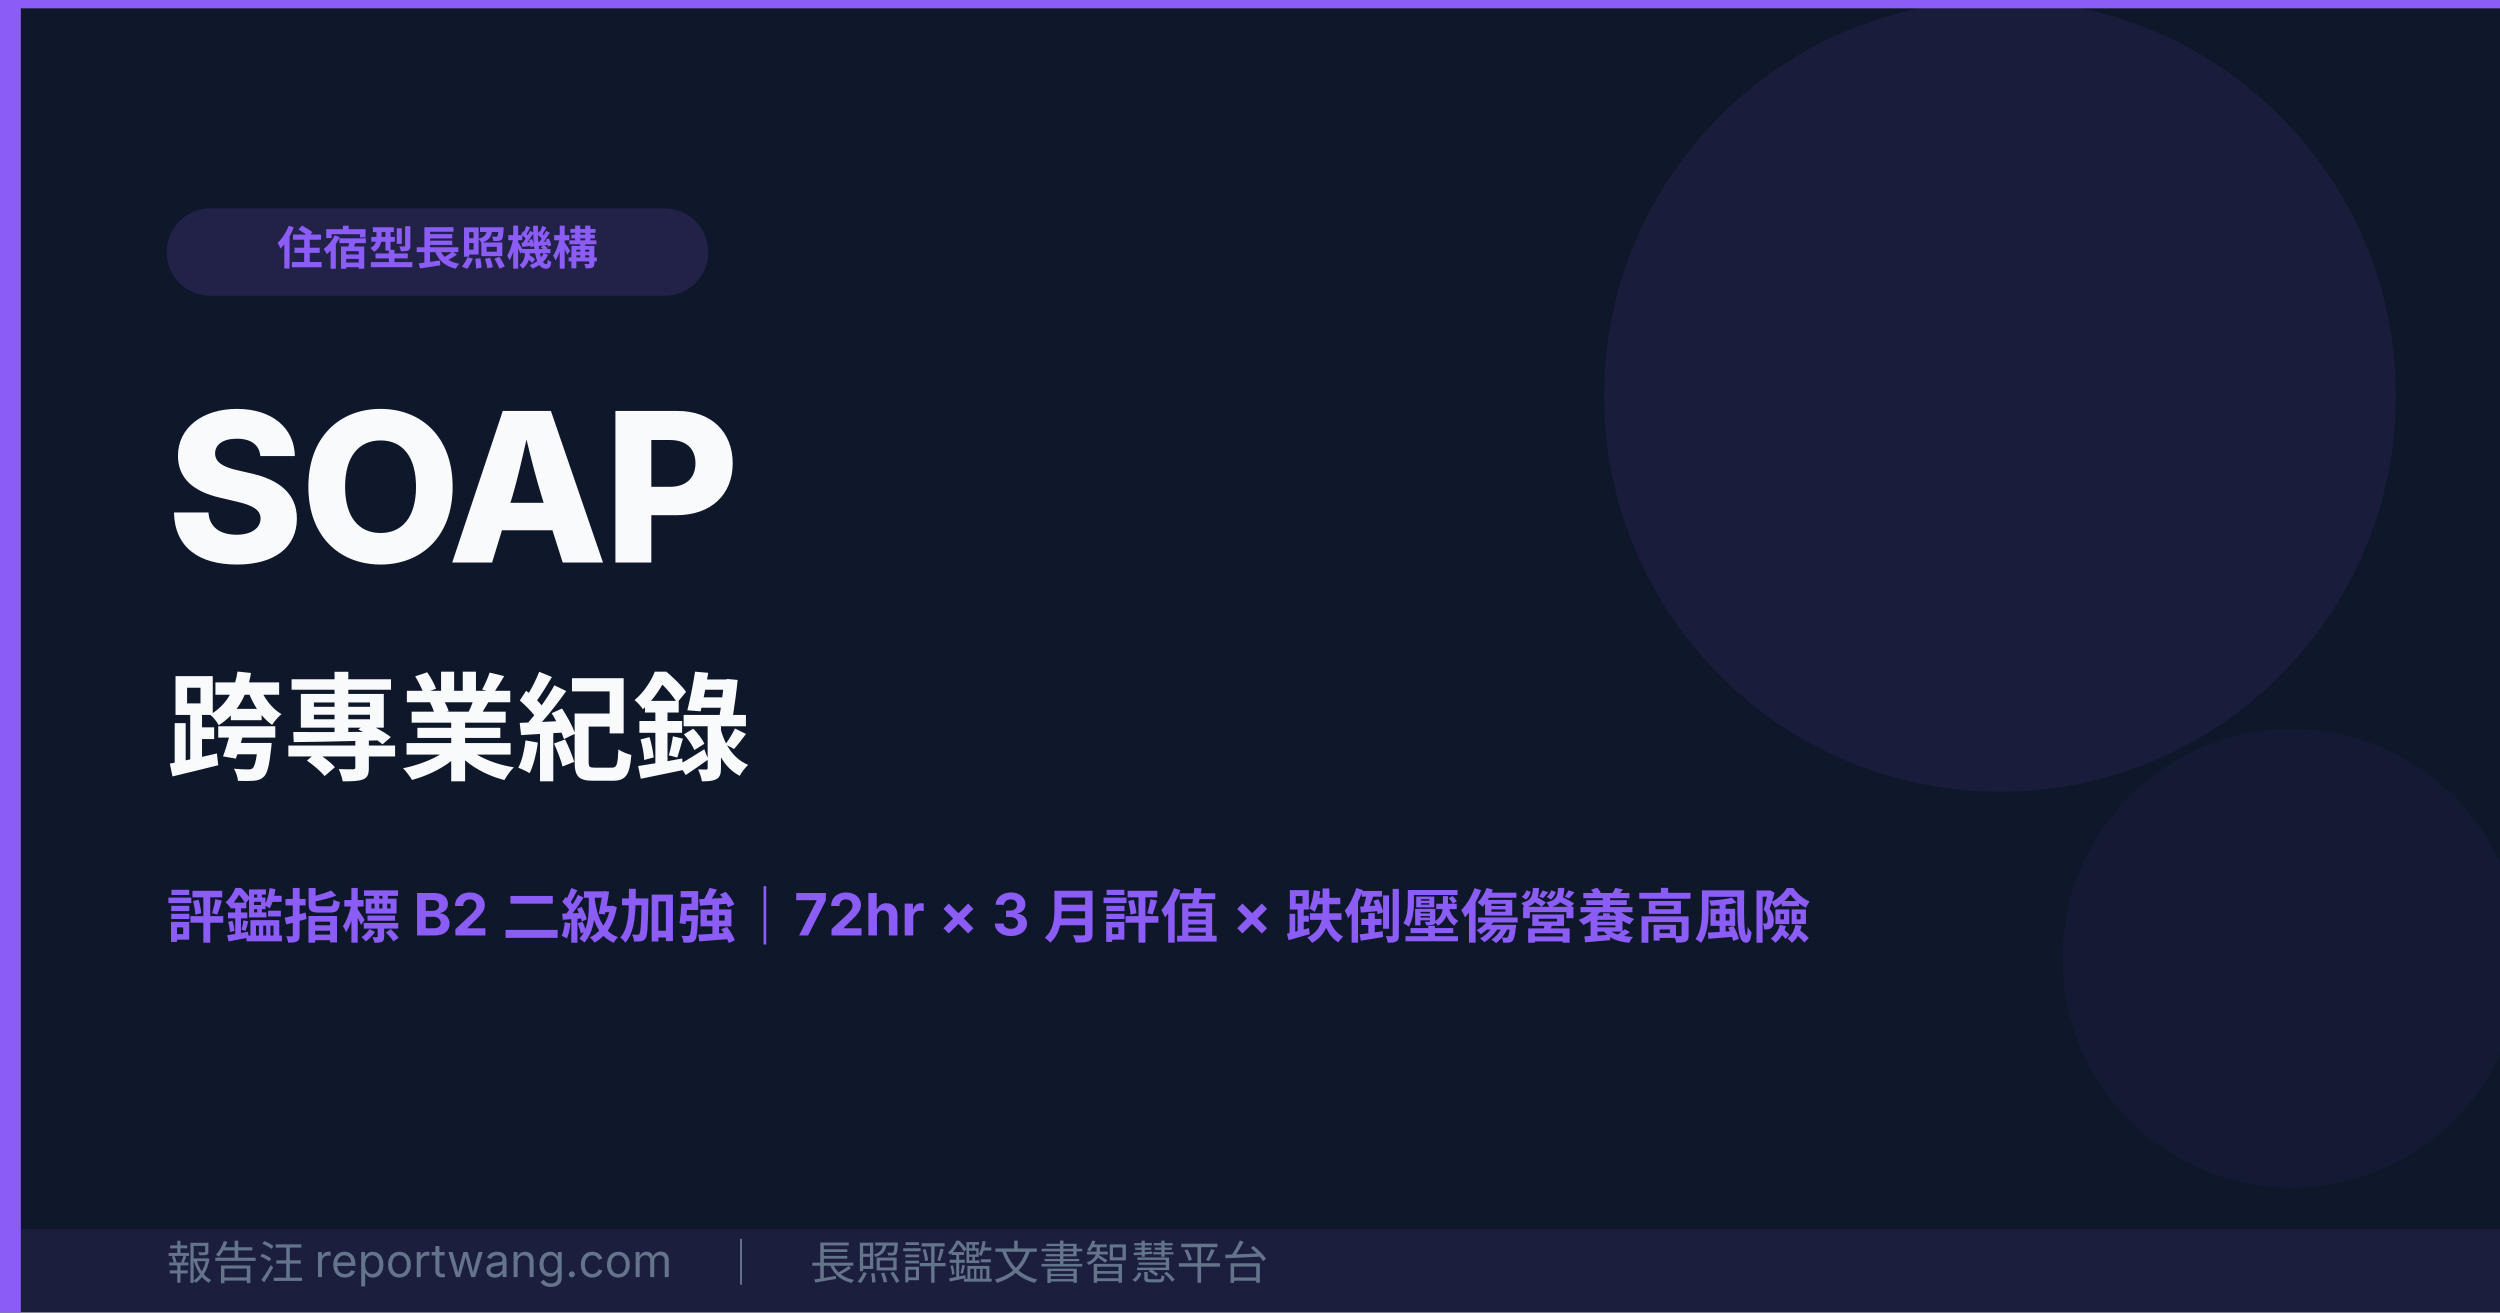
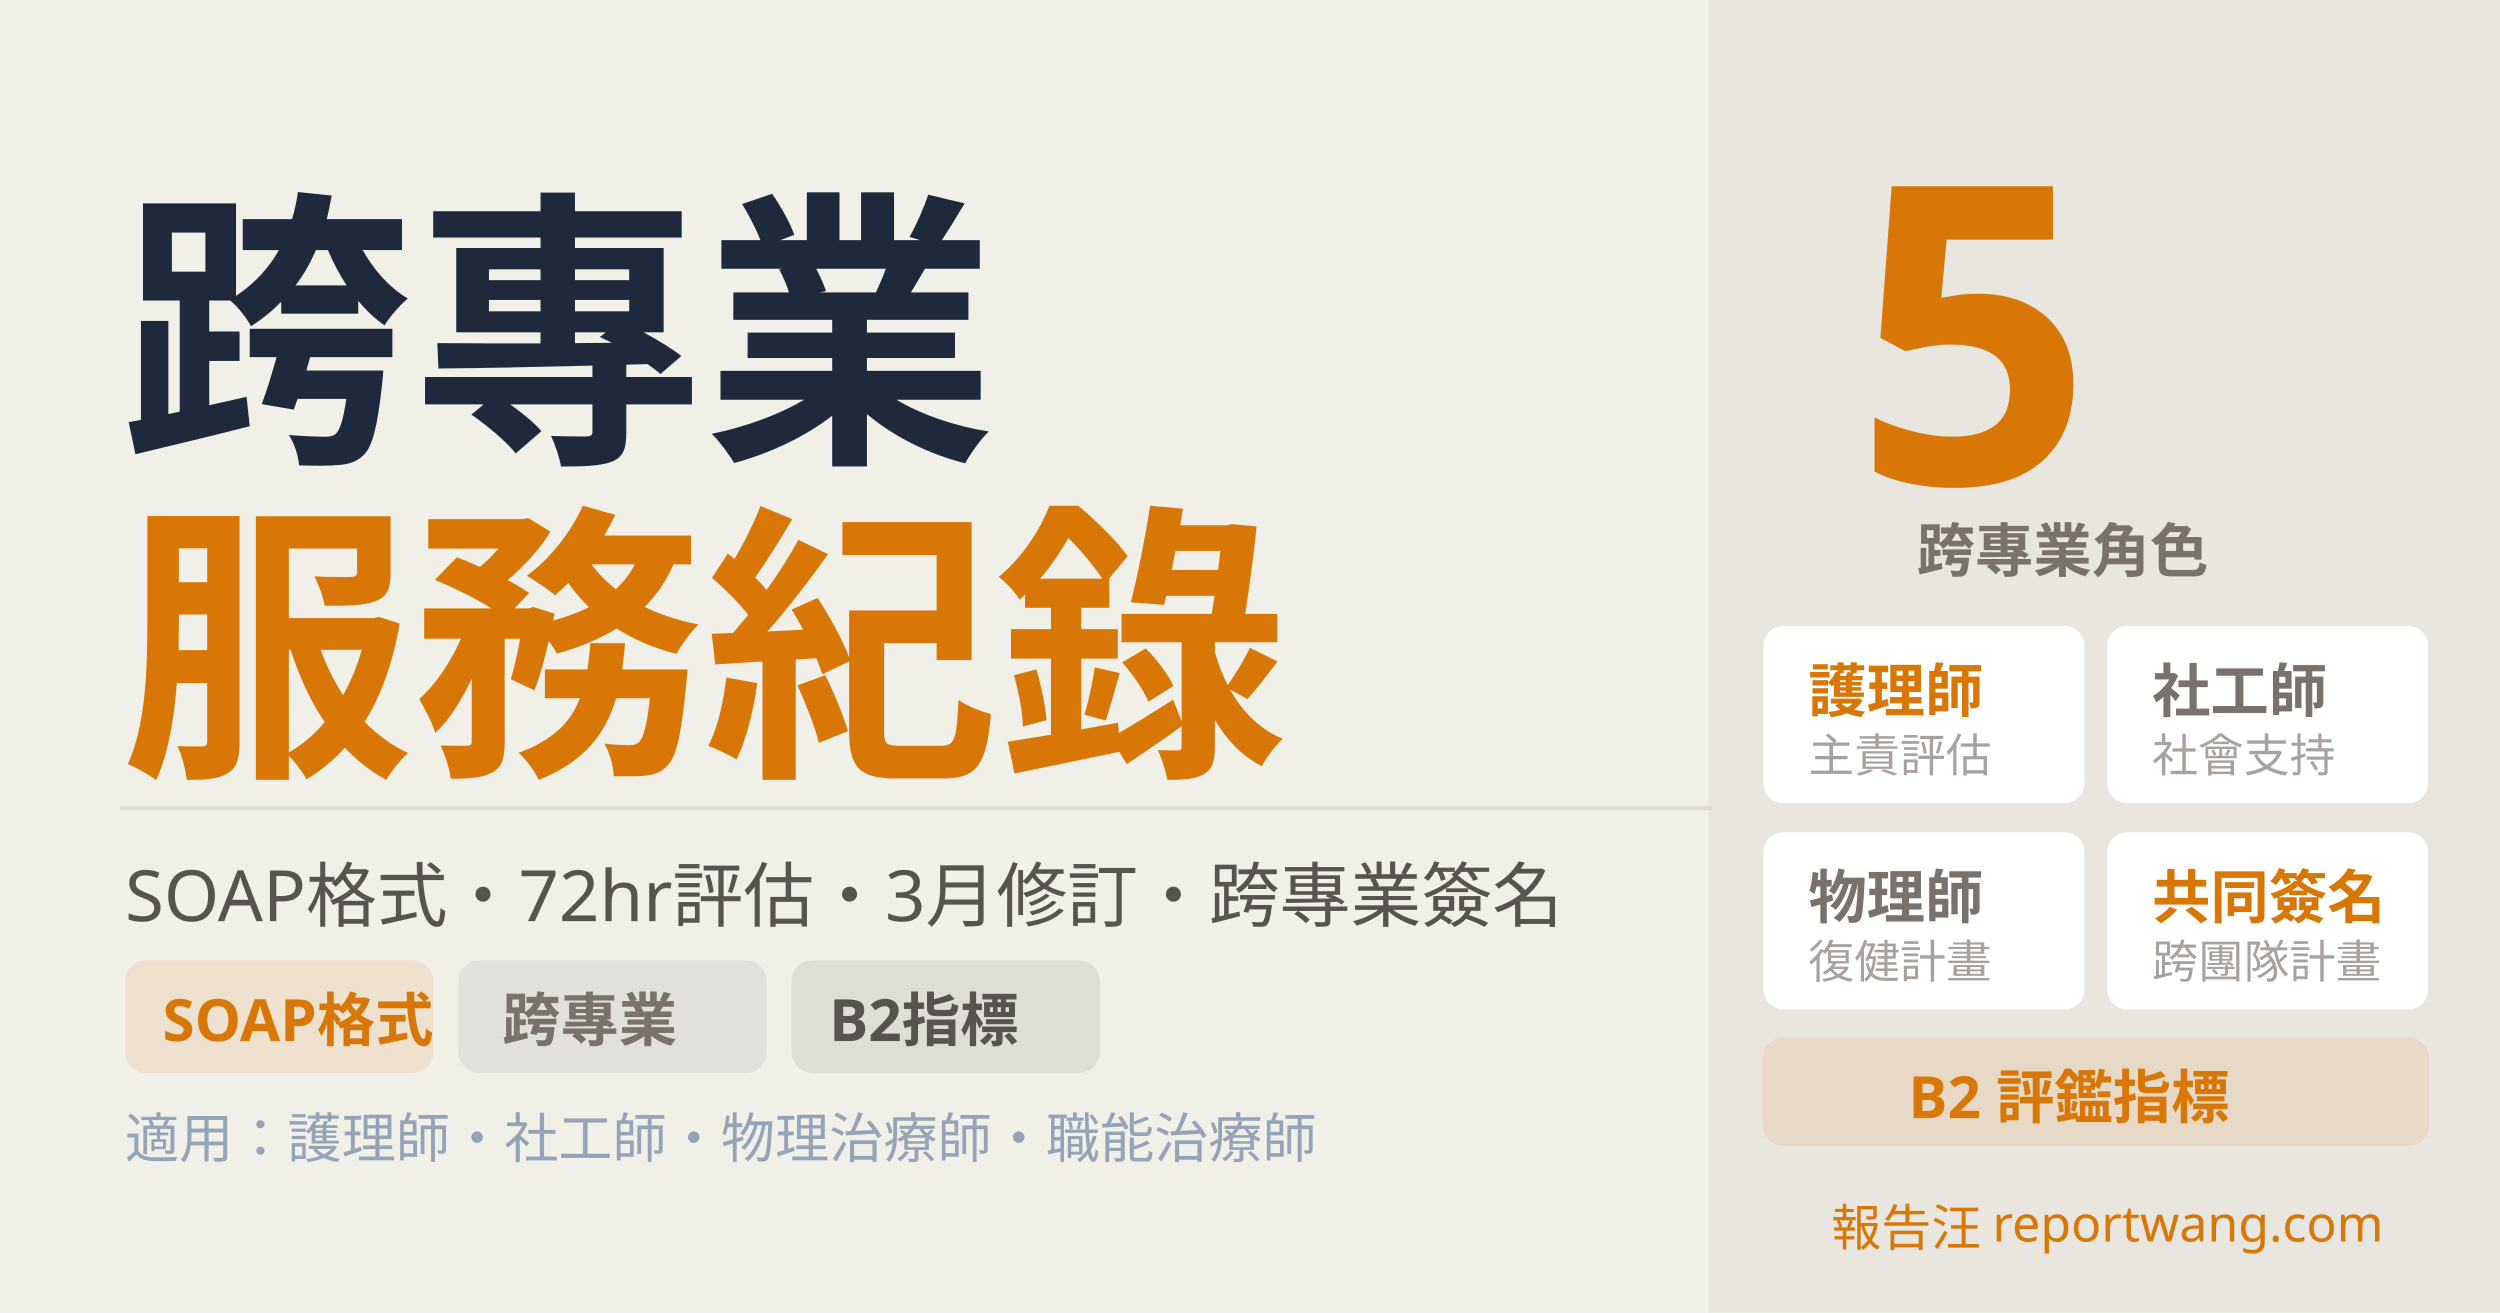
- <svg xmlns="http://www.w3.org/2000/svg" width="1200" height="630" viewBox="0 0 1200 630">
-   <rect width="1200" height="630" fill="#0f172a" />
-   <rect x="0" y="0" width="10" height="630" fill="#8b5cf6" />
-   <rect x="0" y="0" width="1200" height="4" fill="#8b5cf6" />
-   <circle cx="960" cy="190" r="190" fill="#8b5cf6" opacity="0.08" />
-   <circle cx="1100" cy="460" r="110" fill="#8b5cf6" opacity="0.05" />
-   <rect x="80" y="100" width="260" height="42" rx="21" fill="#8b5cf6" opacity="0.15" />
-   <text x="210" y="127" text-anchor="middle" font-family="system-ui,-apple-system,sans-serif" font-size="22" fill="#8b5cf6" font-weight="600">住宿型長照機構</text>
-   <text x="80" y="270" font-family="system-ui,-apple-system,sans-serif" font-size="100" fill="#f8fafc" font-weight="800" letter-spacing="-2">SOAP</text>
-   <text x="80" y="370" font-family="system-ui,-apple-system,sans-serif" font-size="56" fill="#f8fafc" font-weight="700">跨專業紀錄</text>
-   <text x="80" y="450" font-family="system-ui,-apple-system,sans-serif" font-size="28" fill="#8b5cf6" font-weight="700">評鑑指標 B2 二級加強｜72hr × 3 月評值 × 跌倒壓傷營養高風險</text>
-   <rect x="0" y="590" width="1200" height="40" fill="#8b5cf6" opacity="0.1" />
-   <text x="80" y="614" font-family="system-ui,-apple-system,sans-serif" font-size="22" fill="#64748b">報告汪 reportwang.com　｜　長照評鑑文書智慧平台</text>
+ <svg xmlns="http://www.w3.org/2000/svg" width="1200" height="630" viewBox="0 0 1200 630" fill="none" font-family="'Noto Sans TC', sans-serif">
+   <rect width="1200" height="630" fill="#f0efe8" />
+   <g clip-path="url(#clip-nursing-home-soap-b2-interprofessional-records)">
+     <path d="M1200 0H0V630H1200V0Z" fill="#F0EFE8" />
+     <path d="M1200 0H820V630H1200V0Z" fill="#E8E6DE" />
+     <text fill="#D97706" style="white-space: pre" xml:space="preserve" font-size="200" font-weight="bold" letter-spacing="0em">
+       <tspan x="890" y="232.2">5</tspan>
+     </text>
+     <text fill="#78716C" style="white-space: pre" xml:space="preserve" font-size="28" font-weight="bold" letter-spacing="0em">
+       <tspan x="920" y="274.416">跨專業角色</tspan>
+     </text>
+     <path d="M991 300H856C850.477 300 846 304.477 846 310V376C846 381.523 850.477 386 856 386H991C996.523 386 1001 381.523 1001 376V310C1001 304.477 996.523 300 991 300Z" fill="white" stroke="#E8E6DE" />
+     <text fill="#D97706" style="white-space: pre" xml:space="preserve" font-size="28" font-weight="bold" letter-spacing="0em">
+       <tspan x="868" y="341.708">護理師</tspan>
+     </text>
+     <text fill="#A8A29E" style="white-space: pre" xml:space="preserve" font-size="22" letter-spacing="0em">
+       <tspan x="868" y="370.476">主責評估</tspan>
+     </text>
+     <path d="M1156 300H1021C1015.48 300 1011 304.477 1011 310V376C1011 381.523 1015.48 386 1021 386H1156C1161.52 386 1166 381.523 1166 376V310C1166 304.477 1161.52 300 1156 300Z" fill="white" stroke="#E8E6DE" />
+     <text fill="#78716C" style="white-space: pre" xml:space="preserve" font-size="28" font-weight="bold" letter-spacing="0em">
+       <tspan x="1033" y="341.708">社工師</tspan>
+     </text>
+     <text fill="#A8A29E" style="white-space: pre" xml:space="preserve" font-size="22" letter-spacing="0em">
+       <tspan x="1033" y="370.476">社會支持</tspan>
+     </text>
+     <path d="M991 399H856C850.477 399 846 403.477 846 409V475C846 480.523 850.477 485 856 485H991C996.523 485 1001 480.523 1001 475V409C1001 403.477 996.523 399 991 399Z" fill="white" stroke="#E8E6DE" />
+     <text fill="#78716C" style="white-space: pre" xml:space="preserve" font-size="28" font-weight="bold" letter-spacing="0em">
+       <tspan x="868" y="440.708">物理師</tspan>
+     </text>
+     <text fill="#A8A29E" style="white-space: pre" xml:space="preserve" font-size="22" letter-spacing="0em">
+       <tspan x="868" y="469.476">復健計畫</tspan>
+     </text>
+     <path d="M1156 399H1021C1015.48 399 1011 403.477 1011 409V475C1011 480.523 1015.48 485 1021 485H1156C1161.52 485 1166 480.523 1166 475V409C1166 403.477 1161.52 399 1156 399Z" fill="white" stroke="#E8E6DE" />
+     <text fill="#D97706" style="white-space: pre" xml:space="preserve" font-size="28" font-weight="bold" letter-spacing="0em">
+       <tspan x="1033" y="440.708">共同簽名</tspan>
+     </text>
+     <text fill="#A8A29E" style="white-space: pre" xml:space="preserve" font-size="22" letter-spacing="0em">
+       <tspan x="1033" y="469.476">跨團隊計畫</tspan>
+     </text>
+     <path opacity="0.12" d="M1156 498H856C850.477 498 846 502.477 846 508V540C846 545.523 850.477 550 856 550H1156C1161.52 550 1166 545.523 1166 540V508C1166 502.477 1161.52 498 1156 498Z" fill="#D97706" />
+     <text fill="#D97706" style="white-space: pre" xml:space="preserve" font-size="28" font-weight="bold" letter-spacing="0em">
+       <tspan x="916" y="536.708">B2 評鑑指標</tspan>
+     </text>
+     <text fill="#1E293B" style="white-space: pre" xml:space="preserve" font-size="140" font-weight="bold" letter-spacing="0em">
+       <tspan x="58" y="211.32">跨專業</tspan>
+     </text>
+     <text fill="#D97706" style="white-space: pre" xml:space="preserve" font-size="140" font-weight="bold" letter-spacing="0em">
+       <tspan x="58" y="361.76">服務紀錄</tspan>
+     </text>
+     <path d="M57.5 388H822" stroke="#DEDAD3" stroke-width="2" />
+     <text fill="#57534E" style="white-space: pre" xml:space="preserve" font-size="34" letter-spacing="0em">
+       <tspan x="60" y="442.136">SOAP格式・72hr評估・3月修訂・跨專業簽名</tspan>
+     </text>
+     <path opacity="0.12" d="M198 461H70C64.477 461 60 465.477 60 471V505C60 510.523 64.477 515 70 515H198C203.523 515 208 510.523 208 505V471C208 465.477 203.523 461 198 461Z" fill="#D97706" />
+     <text fill="#D97706" style="white-space: pre" xml:space="preserve" font-size="28" font-weight="bold" letter-spacing="0em">
+       <tspan x="78" y="499.708">SOAP格式</tspan>
+     </text>
+     <path opacity="0.12" d="M358 461H230C224.477 461 220 465.477 220 471V505C220 510.523 224.477 515 230 515H358C363.523 515 368 510.523 368 505V471C368 465.477 363.523 461 358 461Z" fill="#78716C" />
+     <text fill="#78716C" style="white-space: pre" xml:space="preserve" font-size="28" font-weight="bold" letter-spacing="0em">
+       <tspan x="241" y="499.708">跨專業</tspan>
+     </text>
+     <path opacity="0.12" d="M518 461H390C384.477 461 380 465.477 380 471V505C380 510.523 384.477 515 390 515H518C523.523 515 528 510.523 528 505V471C528 465.477 523.523 461 518 461Z" fill="#57534E" />
+     <text fill="#57534E" style="white-space: pre" xml:space="preserve" font-size="28" font-weight="bold" letter-spacing="0em">
+       <tspan x="398" y="499.708">B2指標</tspan>
+     </text>
+     <text fill="#94A3B8" style="white-space: pre" xml:space="preserve" font-size="26" letter-spacing="0em">
+       <tspan x="60" y="555.708">適用：護理師・社工師・物理治療師・職能治療師</tspan>
+     </text>
+     <text fill="#D97706" style="white-space: pre" xml:space="preserve" font-size="24" letter-spacing="0em">
+       <tspan x="879.008" y="597.928">報告汪 reportwang.com</tspan>
+     </text>
+   </g>
+   <defs>
+     <clipPath id="clip-nursing-home-soap-b2-interprofessional-records">
+       <rect width="1200" height="630" fill="white" />
+     </clipPath>
+   </defs>
</svg>
